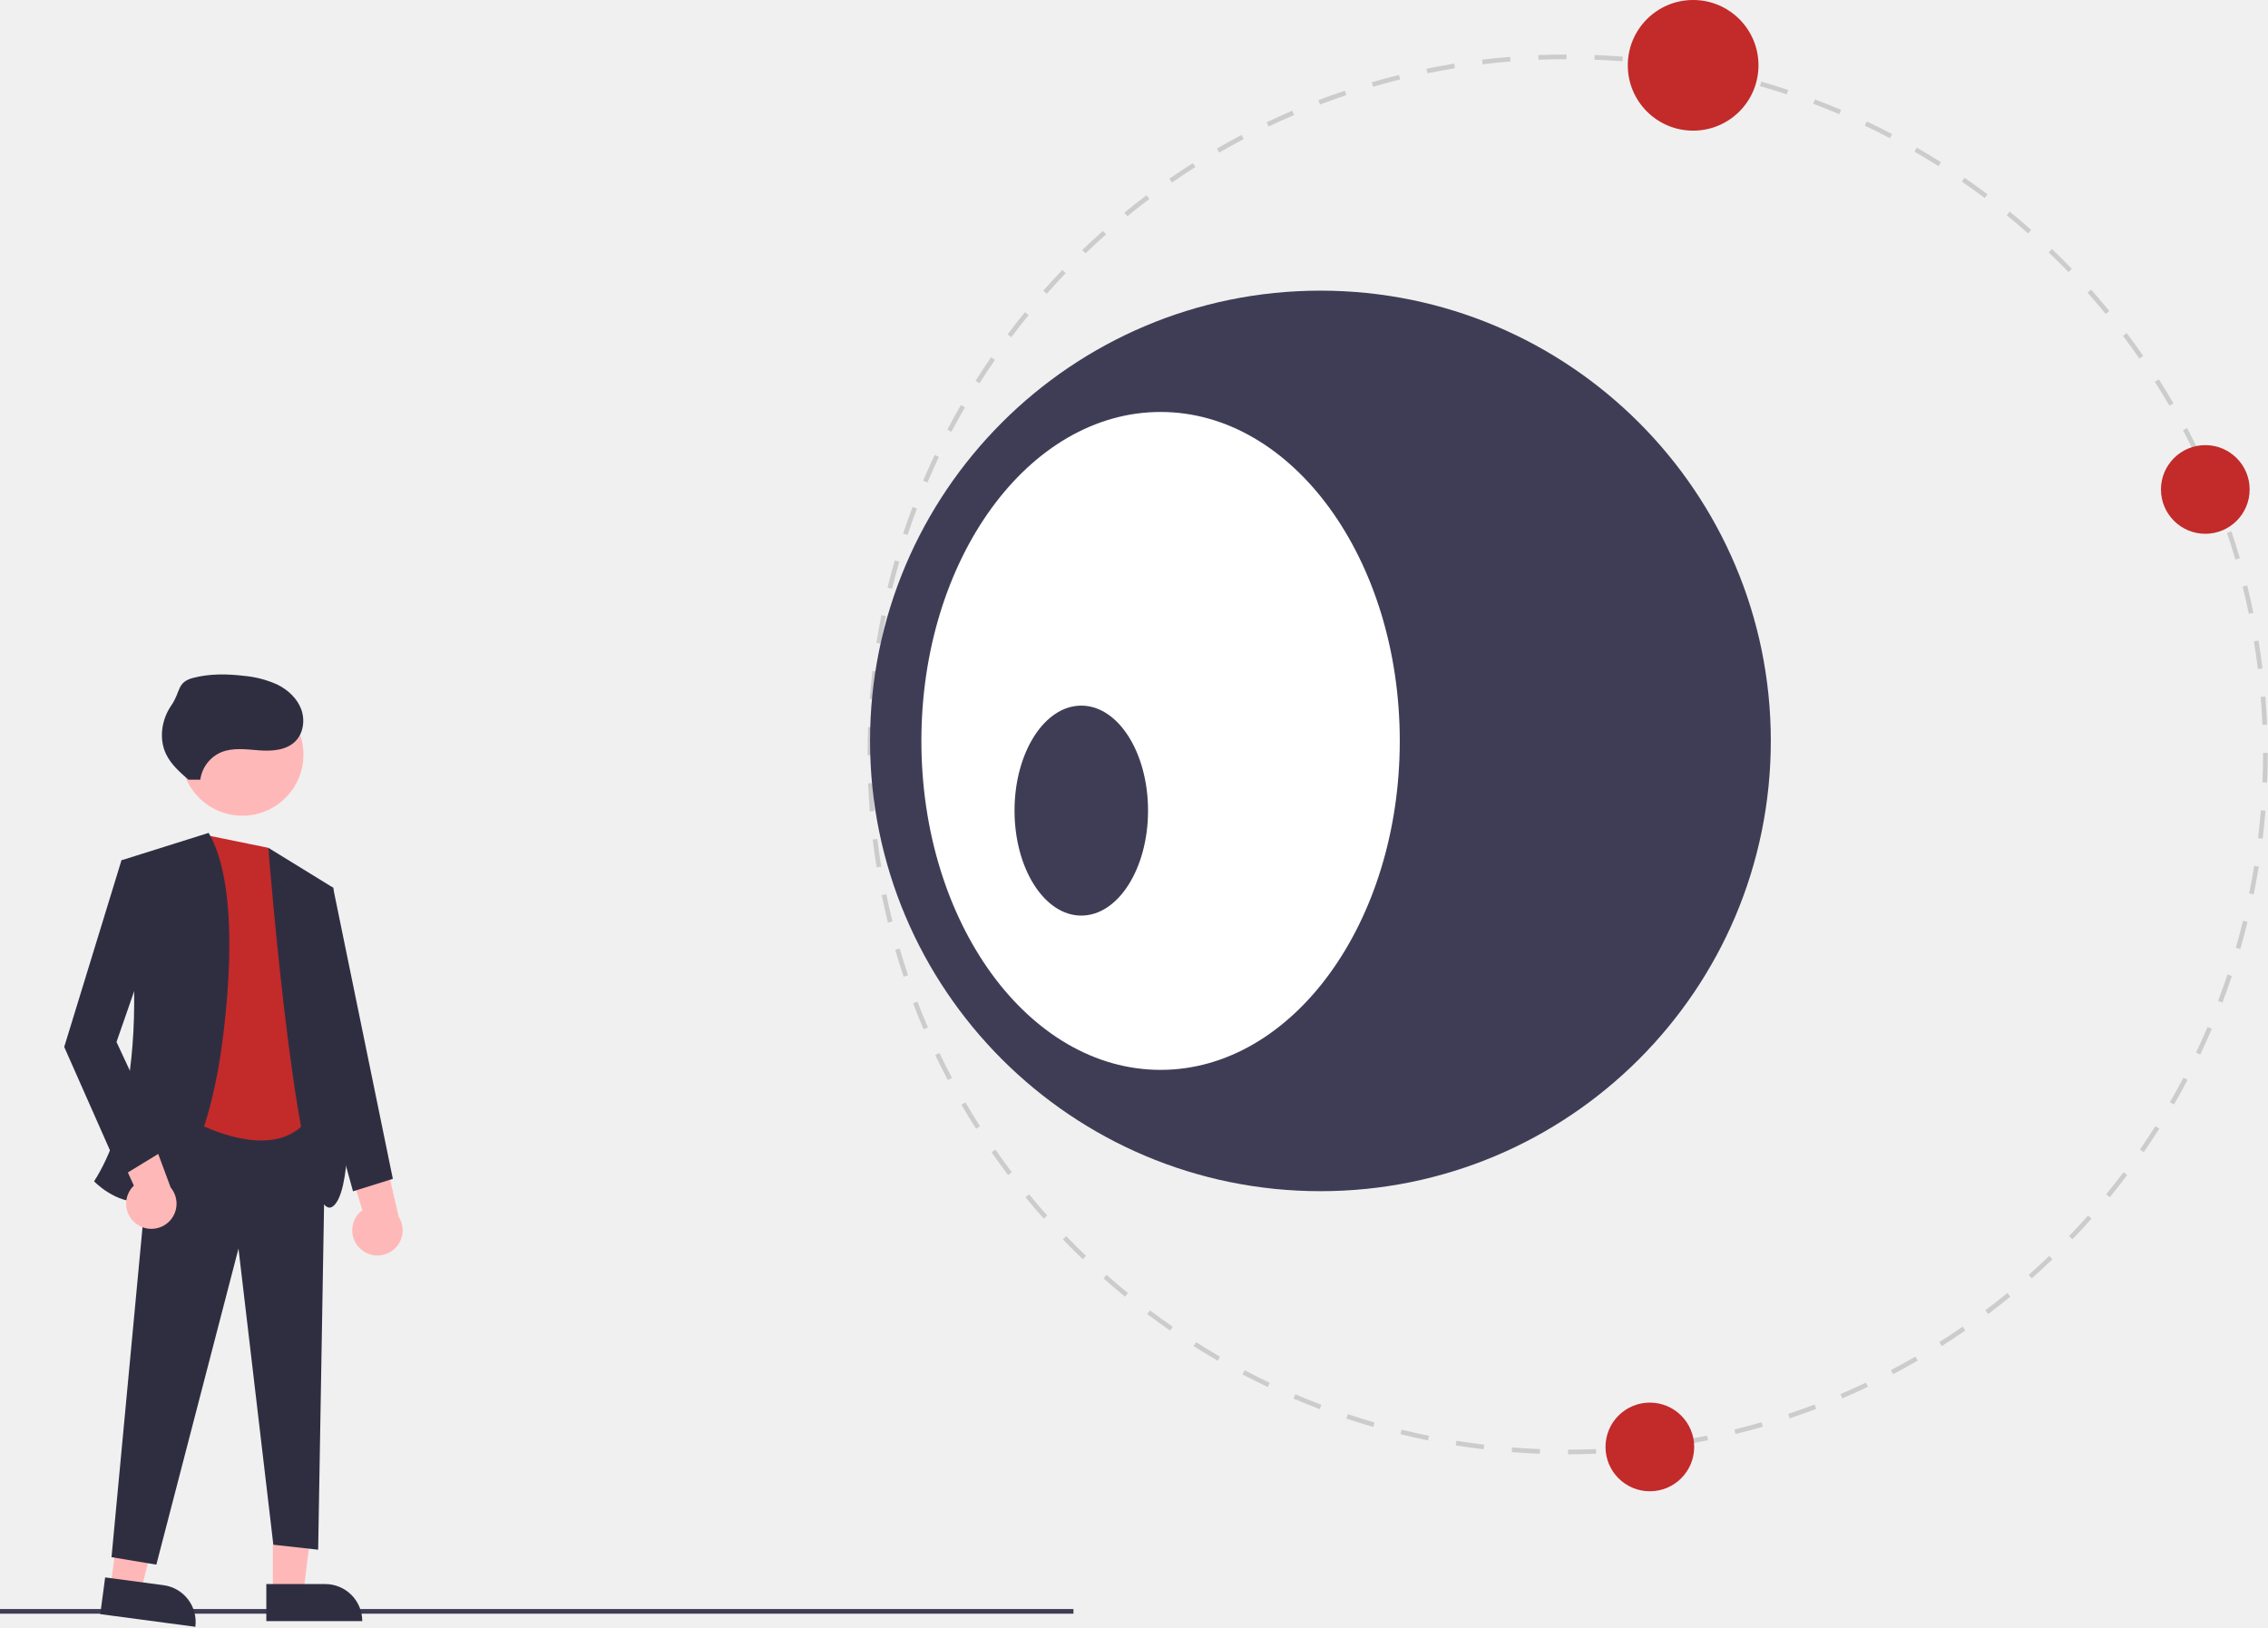
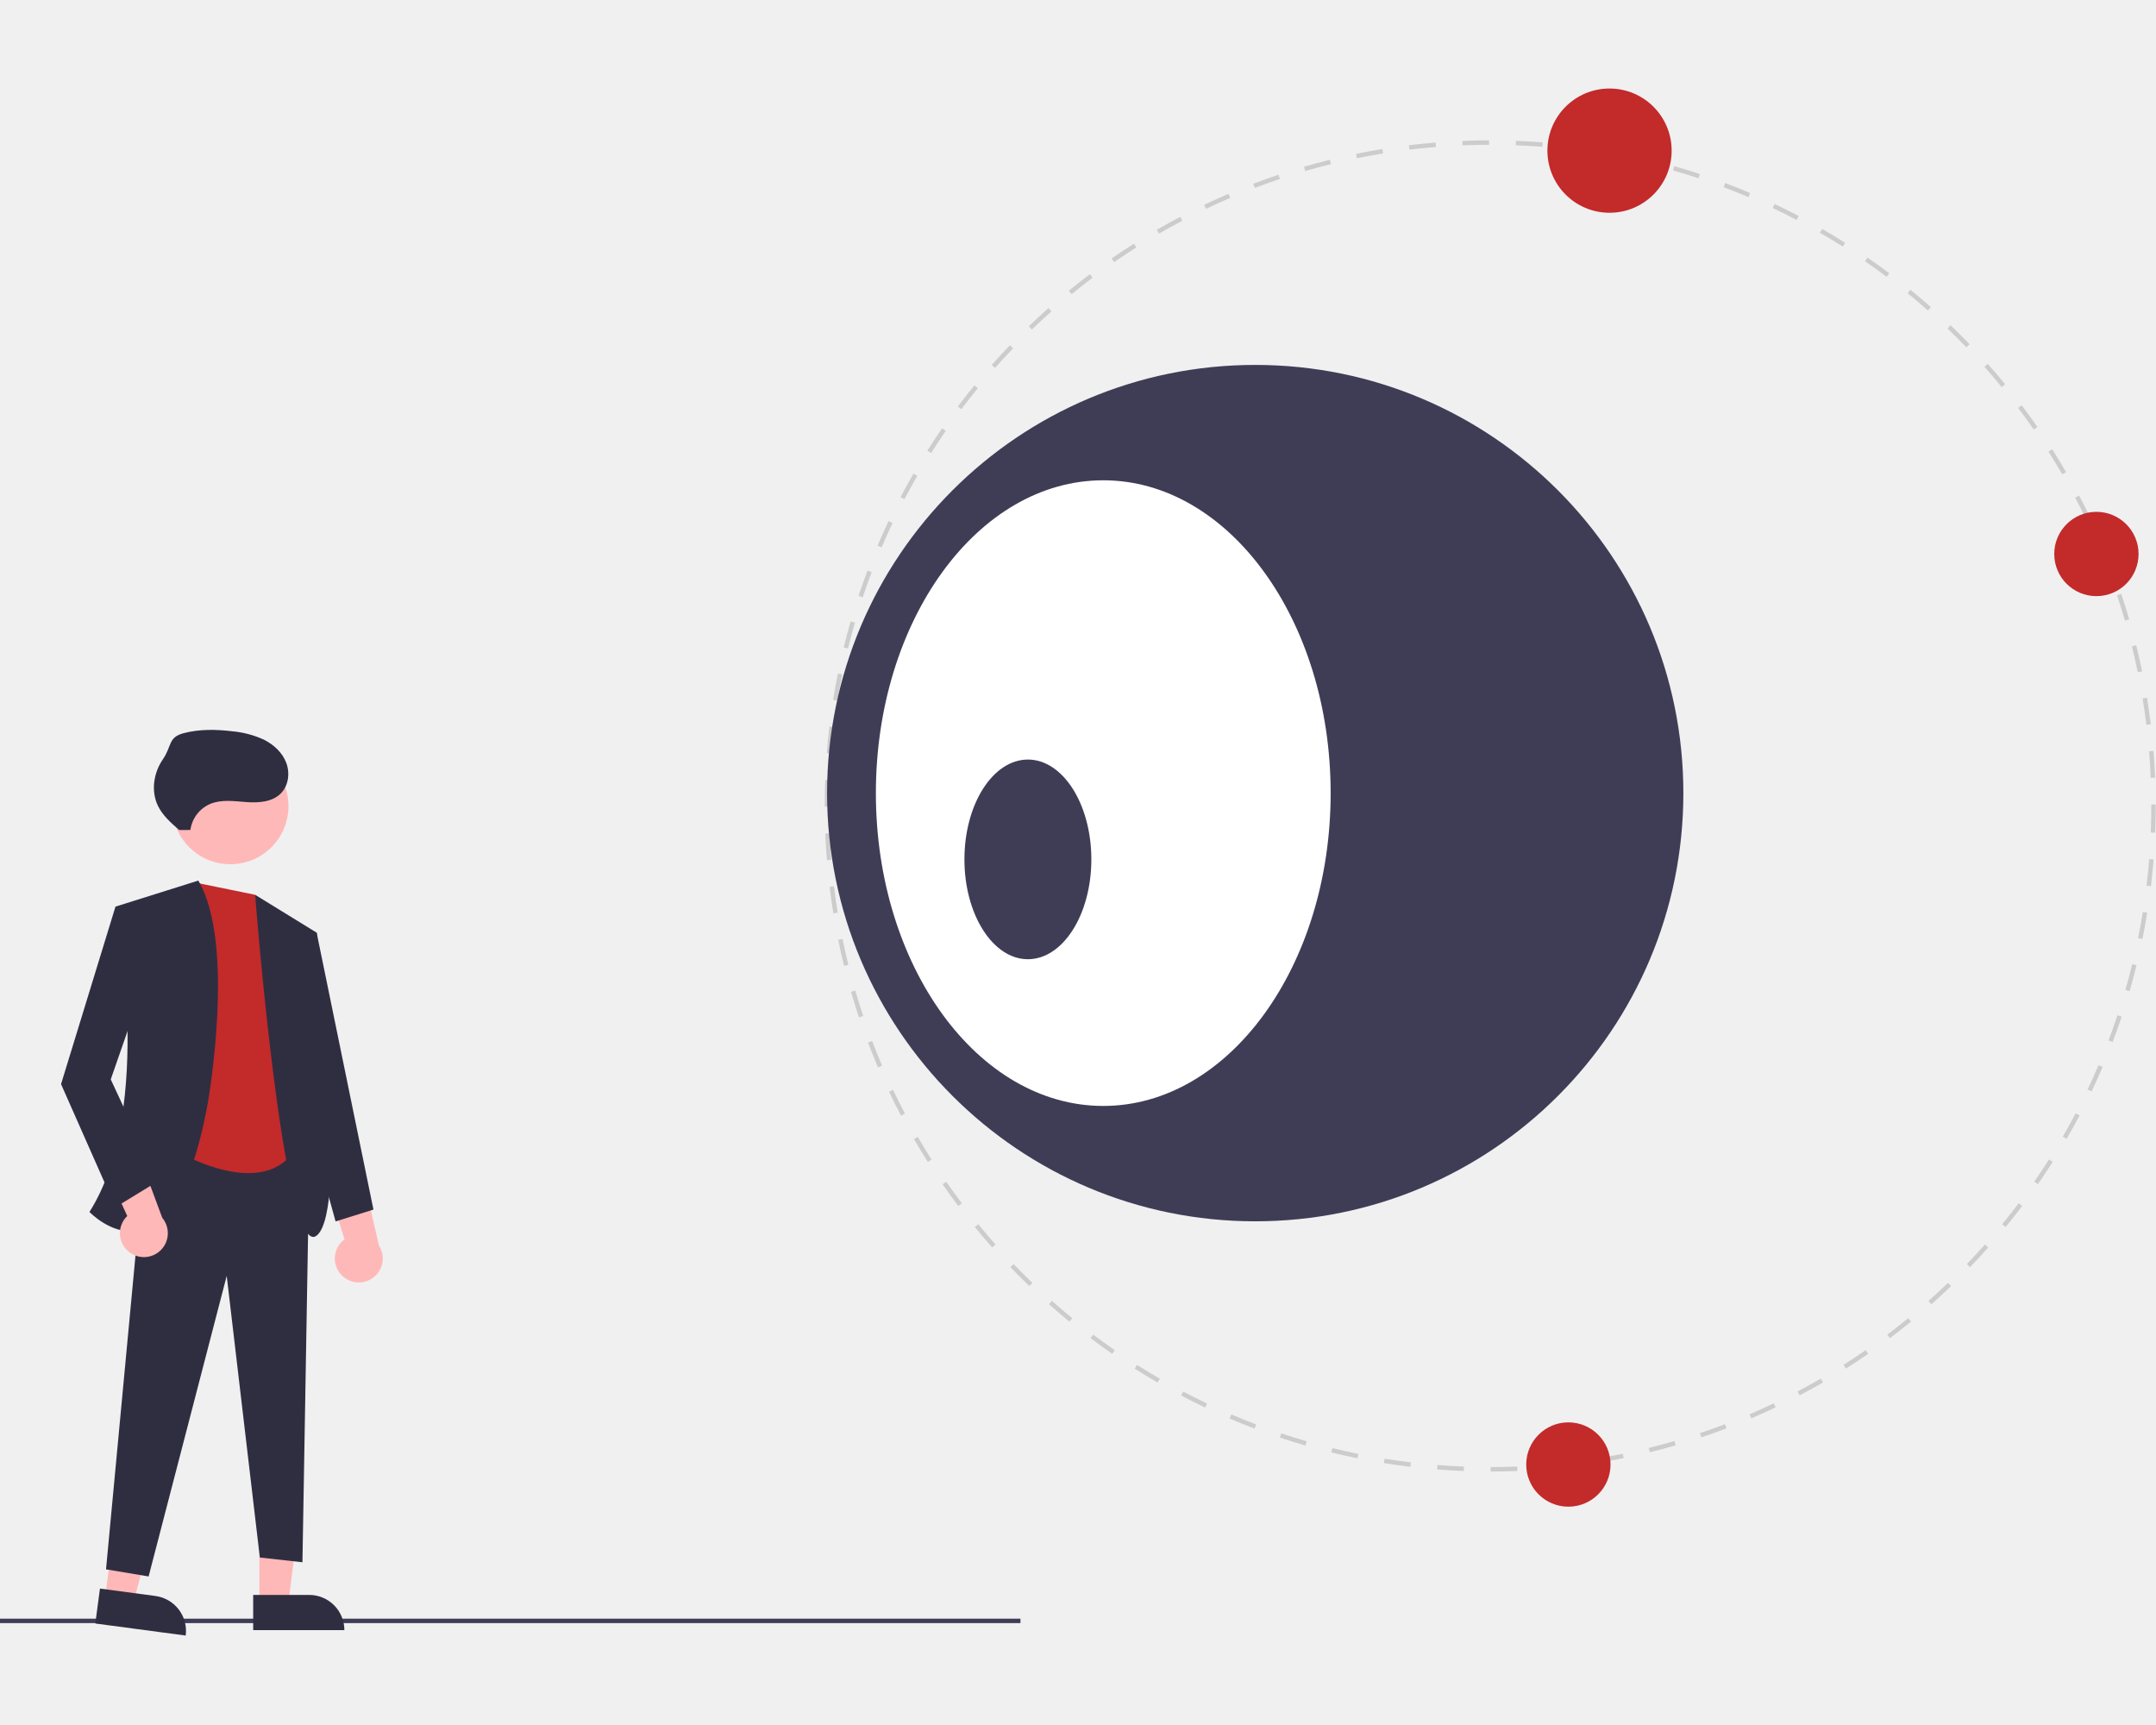
- <svg xmlns="http://www.w3.org/2000/svg" width="911" height="654" viewBox="0 0 911 654" fill="none">
+ <svg xmlns="http://www.w3.org/2000/svg" height="800px" width="1000px" viewBox="0 0 911 654" fill="none">
  <g clip-path="url(#clip0)">
    <path d="M431.182 646.476H0V648.351H431.182V646.476Z" fill="#3F3D56" />
    <path d="M109.607 639.942H121.866L127.699 592.654H109.605L109.607 639.942Z" fill="#FFB8B8" />
    <path d="M145.511 651.325L106.98 651.326L106.979 636.439L130.623 636.438C134.572 636.438 138.358 638.006 141.15 640.798C143.942 643.59 145.511 647.376 145.511 651.325L145.511 651.325Z" fill="#2F2E41" />
    <path d="M44.379 637.585L56.532 639.205L68.564 593.103L50.629 590.712L44.379 637.585Z" fill="#FFB8B8" />
    <path d="M78.463 653.614L40.271 648.522L42.238 633.766L65.675 636.89C69.588 637.412 73.134 639.467 75.533 642.604C77.931 645.74 78.985 649.701 78.463 653.614Z" fill="#2F2E41" />
    <path d="M61.796 444.64L130.796 447.64L127.796 622.64L109.796 620.64L95.796 501.64L62.796 628.64L44.796 625.64L61.796 444.64Z" fill="#2F2E41" />
    <path d="M107.796 340.64L83.796 335.737L68.796 445.639C68.796 445.639 112.796 474.639 126.796 444.639L107.796 340.64Z" fill="#C32A2A" />
    <path d="M97.328 327.732C110.892 327.732 121.889 316.736 121.889 303.171C121.889 289.606 110.892 278.61 97.328 278.61C83.763 278.61 72.767 289.606 72.767 303.171C72.767 316.736 83.763 327.732 97.328 327.732Z" fill="#FFB8B8" />
    <path d="M83.796 334.64L48.796 345.64C48.796 345.64 65.796 430.639 37.796 474.639C37.796 474.639 72.796 511.639 87.796 428.639C87.796 428.639 99.796 361.64 83.796 334.64Z" fill="#2F2E41" />
    <path d="M107.796 340.64L133.796 356.64C133.796 356.64 147.796 473.639 133.796 484.639C119.796 495.639 107.796 340.64 107.796 340.64Z" fill="#2F2E41" />
    <path d="M144.606 501.607C143.54 500.594 142.71 499.36 142.173 497.991C141.636 496.623 141.405 495.153 141.497 493.686C141.59 492.219 142.003 490.79 142.707 489.5C143.411 488.209 144.39 487.089 145.574 486.218L135.004 452.082L152.836 457.262L160.14 488.884C161.472 490.97 161.992 493.472 161.602 495.916C161.212 498.361 159.939 500.577 158.024 502.145C156.11 503.713 153.686 504.525 151.213 504.426C148.74 504.326 146.389 503.323 144.606 501.607Z" fill="#FFB8B8" />
    <path d="M54.782 491.734C53.596 490.866 52.614 489.749 51.906 488.46C51.198 487.172 50.781 485.744 50.685 484.277C50.589 482.81 50.815 481.34 51.349 479.97C51.882 478.6 52.709 477.364 53.772 476.348L38.919 443.846L57.268 446.701L68.56 477.127C70.147 479.026 70.984 481.441 70.91 483.915C70.836 486.389 69.857 488.75 68.159 490.551C66.46 492.351 64.161 493.466 61.695 493.684C59.23 493.902 56.77 493.209 54.782 491.734H54.782Z" fill="#FFB8B8" />
    <path d="M57.796 346.64L48.796 345.64L25.796 420.64L48.796 472.64L66.796 461.64L46.796 418.64L62.796 372.64L57.796 346.64Z" fill="#2F2E41" />
    <path d="M128.796 355.64L133.796 356.64L157.796 473.64L141.796 478.64L122.796 409.64L128.796 355.64Z" fill="#2F2E41" />
    <path d="M80.451 313.256C80.782 310.843 81.734 308.557 83.214 306.622C84.694 304.687 86.652 303.17 88.895 302.22C93.622 300.281 98.955 301.1 104.052 301.471C109.148 301.841 114.822 301.519 118.499 297.972C121.859 294.732 122.614 289.354 120.992 284.977C119.37 280.6 115.696 277.202 111.523 275.111C107.27 273.16 102.713 271.956 98.052 271.551C91.241 270.728 84.247 270.623 77.609 272.355C70.97 274.087 72.682 277.799 68.792 283.45C64.902 289.101 63.736 296.8 66.702 302.986C68.687 307.125 72.243 310.259 75.706 313.272" fill="#2F2E41" />
    <path d="M629.838 584.306L629.837 582.431C633.565 582.43 637.349 582.353 641.085 582.204L641.16 584.077C637.399 584.228 633.59 584.305 629.838 584.306ZM618.519 584.089C614.772 583.942 610.969 583.718 607.218 583.422L607.365 581.553C611.092 581.848 614.87 582.07 618.592 582.216L618.519 584.089ZM652.461 583.397L652.312 581.528C656.032 581.231 659.797 580.853 663.502 580.405L663.727 582.267C659.997 582.717 656.207 583.097 652.461 583.397ZM595.951 582.305C592.213 581.857 588.441 581.329 584.738 580.735L585.035 578.884C588.713 579.474 592.461 579.999 596.173 580.443L595.951 582.305ZM674.937 580.684L674.638 578.833C678.314 578.239 682.037 577.559 685.702 576.814L686.075 578.65C682.386 579.402 678.639 580.086 674.937 580.684H674.937ZM573.598 578.713C569.908 577.966 566.191 577.134 562.548 576.243L562.994 574.421C566.613 575.308 570.305 576.134 573.969 576.875L573.598 578.713ZM697.123 576.167L696.674 574.347C700.304 573.454 703.959 572.475 707.538 571.438L708.06 573.24C704.456 574.283 700.777 575.268 697.123 576.167ZM551.607 573.326C547.992 572.283 544.354 571.153 540.793 569.969L541.386 568.189C544.922 569.367 548.536 570.489 552.127 571.525L551.607 573.326ZM718.869 569.868L718.275 568.09C721.814 566.908 725.378 565.636 728.868 564.31L729.534 566.062C726.02 567.397 722.432 568.678 718.869 569.868ZM530.096 566.164C526.579 564.831 523.036 563.406 519.566 561.928L520.301 560.203C523.748 561.672 527.267 563.087 530.76 564.41L530.096 566.164ZM740.006 561.84L739.27 560.116C742.697 558.652 746.138 557.1 749.497 555.503L750.302 557.196C746.921 558.804 743.456 560.366 740.006 561.84ZM509.219 557.271C505.814 555.654 502.4 553.948 499.072 552.198L499.945 550.54C503.25 552.276 506.64 553.972 510.023 555.577L509.219 557.271ZM760.407 552.139L759.534 550.48C762.836 548.743 766.143 546.917 769.363 545.054L770.303 546.676C767.06 548.552 763.731 550.39 760.407 552.139H760.407ZM489.142 546.722C485.875 544.833 482.612 542.858 479.444 540.85L480.447 539.267C483.594 541.261 486.836 543.223 490.081 545.1L489.142 546.722ZM779.974 540.818L778.97 539.234C782.113 537.243 785.265 535.157 788.338 533.032L789.403 534.574C786.31 536.713 783.137 538.814 779.974 540.818H779.974ZM469.992 534.596C466.892 532.454 463.8 530.224 460.801 527.967L461.928 526.47C464.907 528.711 467.979 530.926 471.057 533.054L469.992 534.596ZM798.578 527.955L797.45 526.458C800.422 524.223 803.398 521.889 806.296 519.522L807.482 520.974C804.565 523.357 801.569 525.705 798.578 527.955ZM451.885 520.976C448.975 518.597 446.073 516.128 443.259 513.634L444.502 512.232C447.297 514.708 450.18 517.162 453.072 519.524L451.885 520.976ZM816.101 513.639L814.858 512.236C817.651 509.761 820.432 507.195 823.123 504.611L824.421 505.964C821.712 508.565 818.913 511.147 816.101 513.639H816.101ZM434.935 505.956C432.231 503.358 429.537 500.665 426.927 497.952L428.279 496.652C430.871 499.348 433.547 502.024 436.234 504.603L434.935 505.956ZM832.43 497.959L831.079 496.659C833.663 493.972 836.23 491.192 838.711 488.395L840.113 489.64C837.616 492.454 835.031 495.253 832.43 497.959V497.959ZM419.247 489.637C416.748 486.819 414.279 483.92 411.907 481.02L413.359 479.834C415.714 482.715 418.167 485.594 420.65 488.392L419.247 489.637ZM847.459 481.018L846.008 479.832C848.377 476.936 850.714 473.957 852.957 470.979L854.455 472.107C852.197 475.105 849.843 478.103 847.459 481.018V481.018ZM404.92 472.121C402.661 469.121 400.433 466.036 398.297 462.951L399.838 461.883C401.96 464.949 404.173 468.014 406.418 470.993L404.92 472.121ZM861.089 462.919L859.547 461.854C861.676 458.775 863.769 455.616 865.765 452.468L867.349 453.471C865.339 456.641 863.232 459.82 861.089 462.919V462.919ZM392.048 453.524C390.039 450.357 388.067 447.104 386.185 443.857L387.807 442.917C389.676 446.143 391.636 449.374 393.631 452.52L392.048 453.524ZM873.227 443.776L871.604 442.837C873.481 439.594 875.313 436.275 877.049 432.975L878.708 433.849C876.96 437.171 875.116 440.511 873.226 443.776H873.227ZM380.717 433.962C378.971 430.646 377.267 427.247 375.654 423.86L377.347 423.054C378.949 426.418 380.641 429.794 382.376 433.089L380.717 433.962ZM883.785 423.705L882.092 422.9C883.697 419.524 885.255 416.067 886.724 412.626L888.448 413.361C886.97 416.826 885.401 420.306 883.785 423.705ZM371.004 413.567C369.528 410.115 368.105 406.592 366.776 403.097L368.528 402.431C369.849 405.901 371.262 409.401 372.728 412.83L371.004 413.567ZM892.69 402.833L890.937 402.168C892.266 398.661 893.541 395.087 894.722 391.545L896.5 392.138C895.311 395.705 894.029 399.302 892.69 402.833ZM362.964 392.435C361.77 388.871 360.634 385.234 359.588 381.627L361.388 381.105C362.428 384.688 363.556 388.3 364.742 391.84L362.964 392.435ZM899.865 381.325L898.064 380.805C899.098 377.228 900.075 373.572 900.967 369.939L902.787 370.386C901.889 374.044 900.906 377.725 899.865 381.325V381.325ZM356.653 370.691C355.752 367.04 354.915 363.325 354.164 359.646L356.001 359.271C356.747 362.925 357.579 366.617 358.473 370.242L356.653 370.691ZM905.264 359.339L903.426 358.966C904.167 355.314 904.845 351.591 905.44 347.901L907.291 348.2C906.692 351.915 906.01 355.662 905.264 359.339V359.339ZM352.124 348.508C351.523 344.807 350.988 341.036 350.535 337.299L352.396 337.073C352.846 340.786 353.377 344.532 353.975 348.208L352.124 348.508ZM908.867 336.986L907.005 336.762C907.451 333.051 907.827 329.286 908.122 325.572L909.991 325.72C909.693 329.46 909.315 333.25 908.867 336.986V336.986ZM349.399 326.035C349.096 322.29 348.865 318.488 348.713 314.733L350.586 314.657C350.737 318.387 350.967 322.164 351.267 325.884L349.399 326.035ZM910.665 314.42L908.792 314.346C908.938 310.61 909.013 306.827 909.013 303.101L909.012 302.48H910.887L910.888 303.097C910.888 306.851 910.813 310.659 910.665 314.42H910.665ZM350.351 303.412H348.476L348.477 303.097C348.477 299.44 348.548 295.736 348.688 292.093L350.561 292.166C350.422 295.785 350.351 299.464 350.351 303.101L350.351 303.412ZM908.765 291.237C908.61 287.515 908.378 283.738 908.072 280.011L909.941 279.858C910.248 283.61 910.482 287.412 910.638 291.16L908.765 291.237ZM351.218 280.938L349.349 280.792C349.644 277.038 350.018 273.247 350.461 269.524L352.323 269.746C351.882 273.444 351.511 277.21 351.218 280.938ZM906.932 268.823C906.48 265.125 905.945 261.38 905.341 257.69L907.192 257.387C907.799 261.102 908.338 264.873 908.792 268.595L906.932 268.823ZM353.875 258.607L352.024 258.311C352.618 254.599 353.296 250.85 354.04 247.169L355.877 247.54C355.139 251.196 354.466 254.92 353.875 258.607ZM903.301 246.629C902.549 242.966 901.713 239.276 900.817 235.66L902.637 235.209C903.539 238.849 904.381 242.564 905.138 246.252L903.301 246.629ZM358.325 236.563L356.503 236.118C357.395 232.469 358.374 228.788 359.414 225.175L361.216 225.693C360.183 229.282 359.21 232.939 358.325 236.563H358.325ZM897.891 224.801C896.847 221.221 895.716 217.61 894.526 214.07L896.303 213.473C897.501 217.037 898.64 220.672 899.69 224.277L897.891 224.801ZM364.545 214.951L362.766 214.359C363.952 210.79 365.23 207.19 366.564 203.66L368.318 204.323C366.993 207.83 365.723 211.405 364.545 214.951ZM890.727 203.483C889.395 199.996 887.978 196.499 886.515 193.088L888.238 192.35C889.711 195.783 891.138 199.304 892.479 202.814L890.727 203.483ZM372.519 193.861L370.794 193.127C372.267 189.663 373.833 186.181 375.446 182.778L377.14 183.581C375.537 186.962 373.983 190.42 372.519 193.861ZM881.885 182.868C880.28 179.508 878.585 176.134 876.846 172.84L878.503 171.964C880.255 175.28 881.962 178.677 883.577 182.061L881.885 182.868ZM382.173 173.5L380.512 172.629C382.26 169.298 384.1 165.956 385.983 162.695L387.607 163.633C385.737 166.872 383.908 170.192 382.173 173.5L382.173 173.5ZM871.403 163.019C869.528 159.792 867.566 156.564 865.568 153.422L867.15 152.416C869.161 155.579 871.137 158.829 873.024 162.077L871.403 163.019ZM393.434 153.996L391.849 152.994C393.86 149.814 395.963 146.633 398.099 143.538L399.642 144.603C397.52 147.677 395.431 150.837 393.434 153.996V153.996ZM859.35 144.065C857.224 141.001 855.007 137.938 852.761 134.963L854.257 133.833C856.518 136.828 858.75 139.911 860.89 142.997L859.35 144.065ZM406.221 135.47L404.723 134.344C406.982 131.337 409.332 128.336 411.708 125.424L413.161 126.61C410.801 129.502 408.466 132.483 406.221 135.47L406.221 135.47ZM845.811 126.129C843.446 123.245 840.989 120.368 838.511 117.58L839.911 116.334C842.407 119.141 844.88 122.037 847.261 124.941L845.811 126.129ZM420.449 118.036L419.046 116.794C421.534 113.982 424.116 111.18 426.72 108.466L428.073 109.764C425.487 112.46 422.922 115.243 420.449 118.036V118.036ZM830.873 109.326C828.278 106.635 825.599 103.963 822.908 101.384L824.205 100.03C826.914 102.626 829.611 105.316 832.222 108.025L830.873 109.326ZM436.019 101.804L434.719 100.453C437.424 97.85 440.221 95.265 443.031 92.769L444.276 94.17C441.484 96.65 438.706 99.219 436.019 101.804L436.019 101.804ZM814.632 93.765C811.831 91.288 808.945 88.838 806.055 86.482L807.239 85.029C810.148 87.401 813.054 89.867 815.873 92.361L814.632 93.765ZM452.831 86.875L451.642 85.425C454.551 83.042 457.544 80.69 460.539 78.433L461.667 79.93C458.693 82.172 455.719 84.509 452.83 86.875L452.831 86.875ZM797.189 79.547C794.199 77.303 791.124 75.091 788.053 72.973L789.117 71.429C792.209 73.562 795.304 75.788 798.315 78.048L797.189 79.547ZM470.774 73.344L469.706 71.803C472.796 69.662 475.967 67.558 479.129 65.549L480.135 67.132C476.993 69.127 473.844 71.216 470.774 73.344V73.344ZM778.657 66.769C775.496 64.772 772.253 62.814 769.016 60.948L769.953 59.324C773.21 61.202 776.475 63.174 779.658 65.184L778.657 66.769ZM489.734 61.303L488.794 59.681C492.035 57.802 495.362 55.96 498.683 54.208L499.558 55.866C496.259 57.606 492.954 59.436 489.734 61.303V61.303ZM759.147 55.519C755.836 53.784 752.444 52.093 749.063 50.492L749.865 48.798C753.268 50.409 756.685 52.112 760.017 53.858L759.147 55.519ZM509.588 50.832L508.781 49.139C512.162 47.528 515.624 45.962 519.073 44.484L519.811 46.207C516.386 47.675 512.946 49.23 509.588 50.832V50.832ZM738.781 45.877C735.335 44.414 731.814 43.003 728.316 41.682L728.979 39.928C732.5 41.258 736.045 42.679 739.513 44.152L738.781 45.877ZM530.209 42.001L529.541 40.249C533.049 38.912 536.635 37.627 540.201 36.432L540.796 38.209C537.255 39.397 533.693 40.673 530.209 42.001V42.001ZM717.686 37.914C714.143 36.74 710.528 35.621 706.941 34.591L707.459 32.79C711.07 33.827 714.709 34.952 718.275 36.135L717.686 37.914ZM551.531 34.849L551.007 33.049C554.612 32 558.291 31.011 561.941 30.108L562.392 31.927C558.766 32.824 555.112 33.807 551.531 34.849V34.849ZM696.07 31.707C692.451 30.824 688.757 30.002 685.092 29.265L685.461 27.427C689.151 28.169 692.87 28.997 696.514 29.885L696.07 31.707ZM573.361 29.45L572.985 27.614C576.66 26.861 580.407 26.173 584.121 25.567L584.423 27.417C580.733 28.019 577.012 28.703 573.361 29.45ZM674.024 27.269C670.337 26.682 666.589 26.161 662.883 25.722L663.104 23.86C666.834 24.302 670.607 24.826 674.318 25.419L674.024 27.269ZM595.557 25.833L595.33 23.972C599.059 23.518 602.849 23.133 606.594 22.829L606.746 24.697C603.026 25 599.261 25.381 595.557 25.833H595.557ZM651.691 24.624C647.974 24.334 644.197 24.116 640.463 23.974L640.534 22.1C644.293 22.243 648.095 22.463 651.836 22.755L651.691 24.624ZM617.972 24.01L617.895 22.137C621.644 21.983 625.452 21.901 629.215 21.895L629.218 23.77C625.48 23.776 621.697 23.857 617.972 24.01H617.972Z" fill="#CCCCCC" />
    <path d="M530.383 478.594C630.297 478.594 711.292 397.599 711.292 297.685C711.292 197.772 630.297 116.776 530.383 116.776C430.47 116.776 349.475 197.772 349.475 297.685C349.475 397.599 430.47 478.594 530.383 478.594Z" fill="#3F3D56" />
    <path d="M466.175 429.852C519.238 429.852 562.254 370.679 562.254 297.685C562.254 224.692 519.238 165.519 466.175 165.519C413.112 165.519 370.096 224.692 370.096 297.685C370.096 370.679 413.112 429.852 466.175 429.852Z" fill="white" />
    <path d="M434.326 367.866C449.135 367.866 461.14 348.981 461.14 325.685C461.14 302.39 449.135 283.505 434.326 283.505C419.517 283.505 407.511 302.39 407.511 325.685C407.511 348.981 419.517 367.866 434.326 367.866Z" fill="#3F3D56" />
    <path d="M885.817 214.464C895.653 214.464 903.627 206.491 903.627 196.655C903.627 186.819 895.653 178.845 885.817 178.845C875.981 178.845 868.007 186.819 868.007 196.655C868.007 206.491 875.981 214.464 885.817 214.464Z" fill="#C32A2A" />
    <path d="M680.092 52.492C694.587 52.492 706.338 40.741 706.338 26.246C706.338 11.751 694.587 0 680.092 0C665.597 0 653.846 11.751 653.846 26.246C653.846 40.741 665.597 52.492 680.092 52.492Z" fill="#C32A2A" />
    <path d="M662.704 599.161C672.54 599.161 680.514 591.187 680.514 581.351C680.514 571.515 672.54 563.541 662.704 563.541C652.868 563.541 644.895 571.515 644.895 581.351C644.895 591.187 652.868 599.161 662.704 599.161Z" fill="#C32A2A" />
  </g>
  <defs>
    <clipPath id="clip0">
      <rect width="910.888" height="653.614" fill="white" />
    </clipPath>
  </defs>
</svg>
